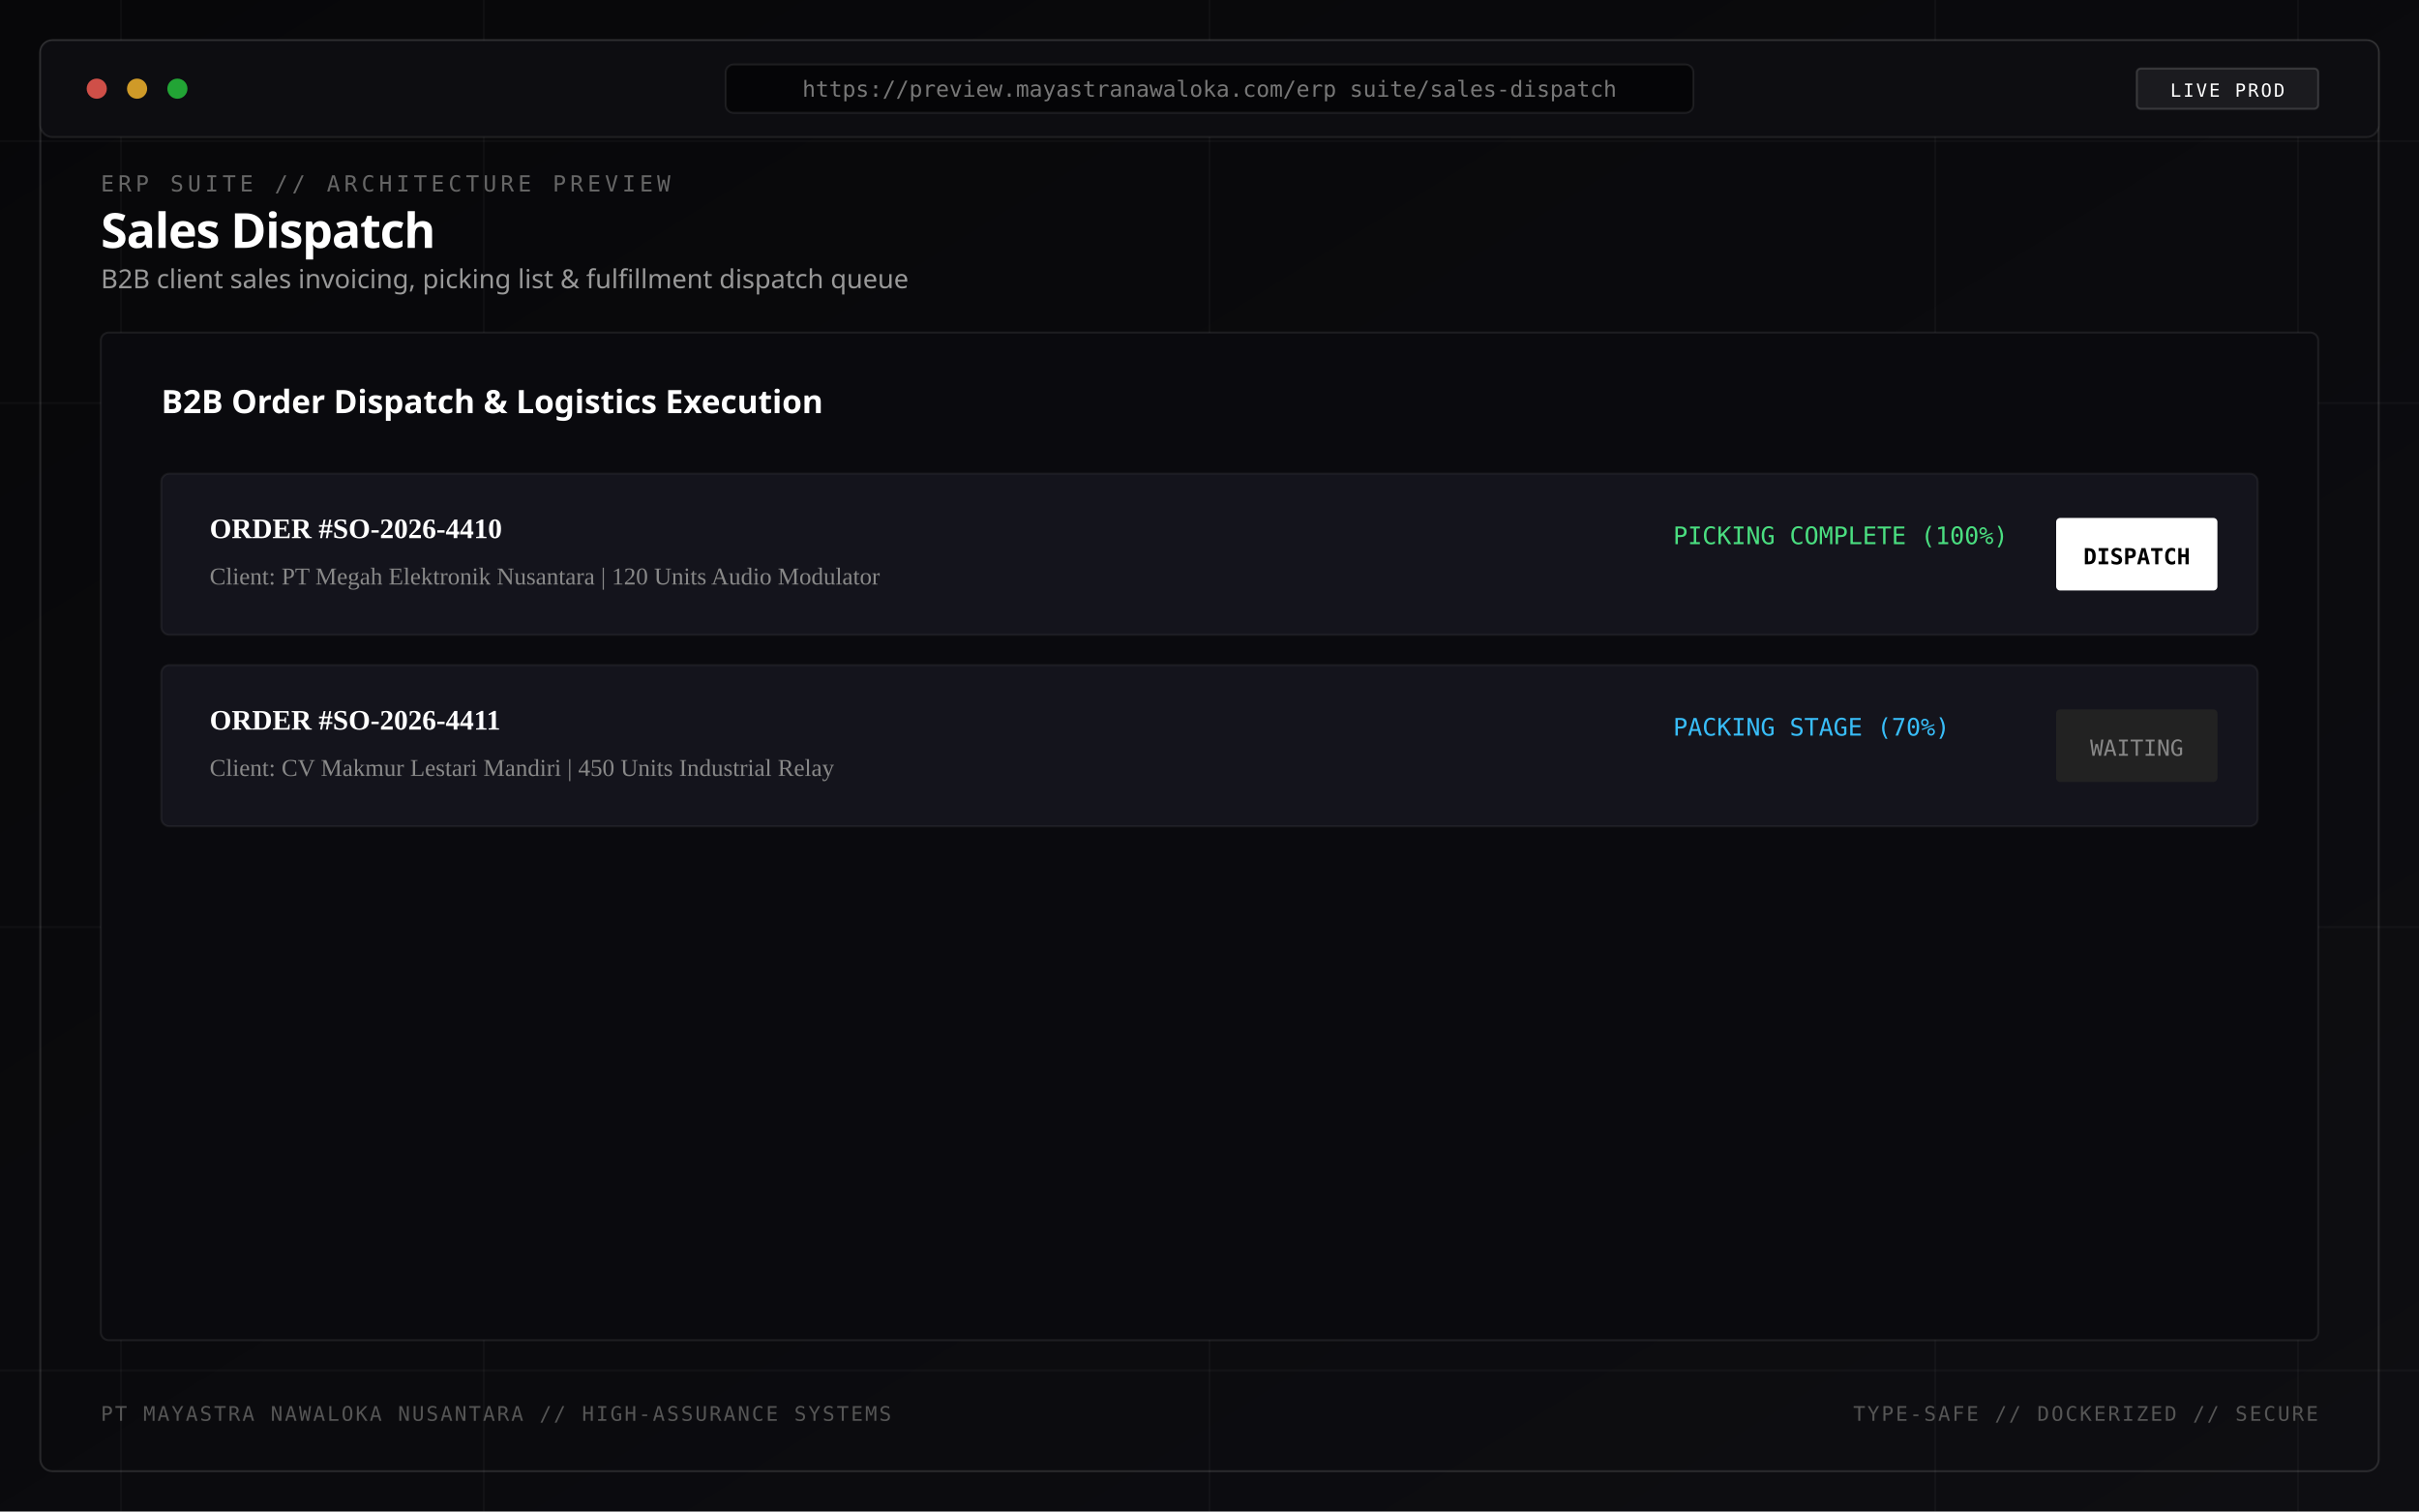
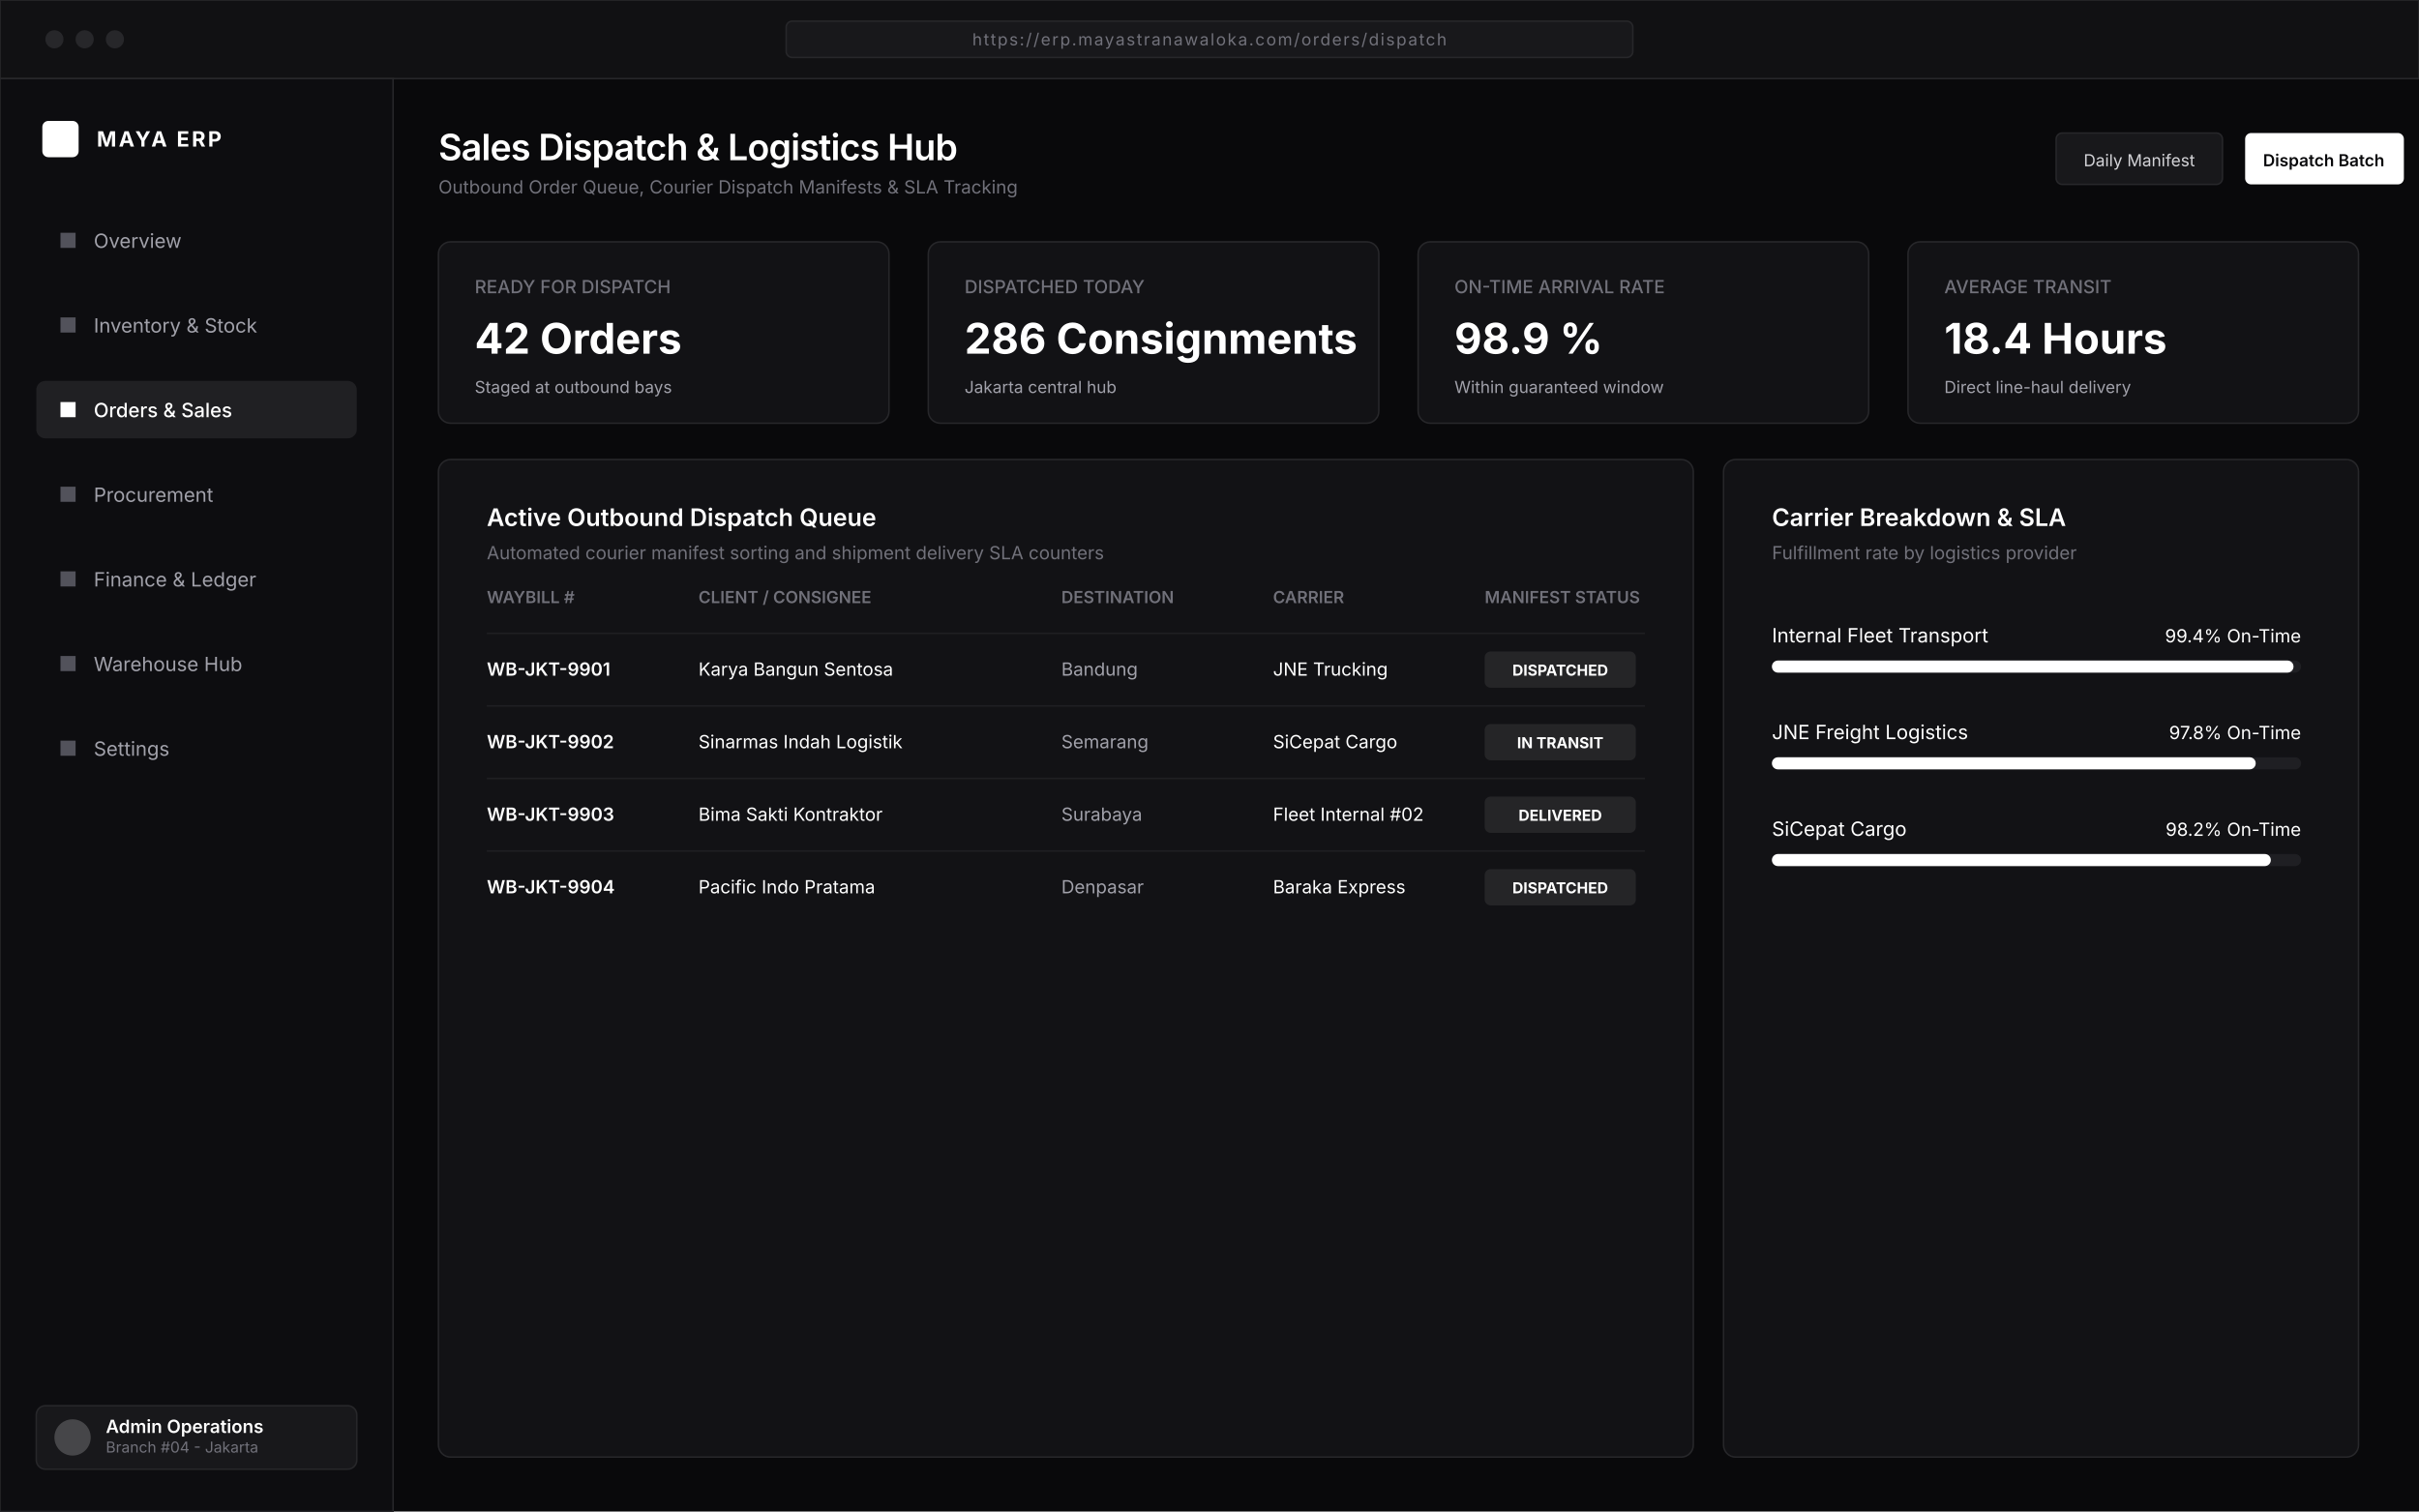
- <svg xmlns="http://www.w3.org/2000/svg" viewBox="0 0 1200 750" width="100%" height="100%">
+ <svg xmlns="http://www.w3.org/2000/svg" viewBox="0 0 1600 1000" width="1600" height="1000" fill="none">
  <defs>
-     <linearGradient id="bgGrad" x1="0%" y1="0%" x2="100%" y2="100%">
-       <stop offset="0%" stop-color="#070709" />
-       <stop offset="100%" stop-color="#0e0e12" />
+     <linearGradient id="chartGrad" x1="0" y1="0" x2="0" y2="1">
+       <stop offset="0%" stop-color="#ffffff" stop-opacity="0.25" />
+       <stop offset="100%" stop-color="#ffffff" stop-opacity="0.0" />
    </linearGradient>
-     <linearGradient id="accentLine" x1="0%" y1="0%" x2="100%" y2="0%">
+     <linearGradient id="meterGrad" x1="0" y1="0" x2="1" y2="0">
      <stop offset="0%" stop-color="#ffffff" stop-opacity="0.8" />
-       <stop offset="50%" stop-color="#ffffff" stop-opacity="0.3" />
-       <stop offset="100%" stop-color="#ffffff" stop-opacity="0.05" />
+       <stop offset="100%" stop-color="#ffffff" stop-opacity="0.2" />
    </linearGradient>
  </defs>
-   <rect width="1200" height="750" fill="url(#bgGrad)" />
-   <g stroke="rgba(255,255,255,0.03)" stroke-width="1">
-     <line x1="60" y1="0" x2="60" y2="750" />
-     <line x1="240" y1="0" x2="240" y2="750" />
-     <line x1="600" y1="0" x2="600" y2="750" />
-     <line x1="960" y1="0" x2="960" y2="750" />
-     <line x1="1140" y1="0" x2="1140" y2="750" />
-     <line x1="0" y1="70" x2="1200" y2="70" />
-     <line x1="0" y1="200" x2="1200" y2="200" />
-     <line x1="0" y1="460" x2="1200" y2="460" />
-     <line x1="0" y1="680" x2="1200" y2="680" />
+   <rect width="1600" height="1000" fill="#09090b" />
+   <rect width="1600" height="52" fill="#111113" stroke="#27272a" stroke-width="1" />
+   <circle cx="36" cy="26" r="6" fill="#27272a" />
+   <circle cx="56" cy="26" r="6" fill="#27272a" />
+   <circle cx="76" cy="26" r="6" fill="#27272a" />
+   <rect x="520" y="14" width="560" height="24" rx="4" fill="#18181b" stroke="#27272a" stroke-width="1" />
+   <text x="800" y="30" fill="#71717a" font-family="-apple-system, BlinkMacSystemFont, sans-serif" font-size="11" text-anchor="middle" letter-spacing="1">https://erp.mayastranawaloka.com/orders/dispatch</text>
+   <rect x="0" y="52" width="260" height="948" fill="#0d0d10" stroke="#27272a" stroke-width="1" />
+   <rect x="28" y="80" width="24" height="24" rx="4" fill="#ffffff" />
+   <text x="64" y="97" fill="#ffffff" font-family="-apple-system, BlinkMacSystemFont, sans-serif" font-size="14" font-weight="700" letter-spacing="1.5">MAYA ERP</text>
+   <g transform="translate(24, 140)">
+     <rect x="16" y="14" width="10" height="10" fill="#52525b" />
+     <text x="38" y="24" fill="#a1a1aa" font-family="-apple-system, BlinkMacSystemFont, sans-serif" font-size="13">Overview</text>
+     <rect x="16" y="70" width="10" height="10" fill="#52525b" />
+     <text x="38" y="80" fill="#a1a1aa" font-family="-apple-system, BlinkMacSystemFont, sans-serif" font-size="13">Inventory &amp; Stock</text>
+     <rect x="0" y="112" width="212" height="38" rx="6" fill="#ffffff" fill-opacity="0.08" />
+     <rect x="16" y="126" width="10" height="10" fill="#ffffff" />
+     <text x="38" y="136" fill="#ffffff" font-family="-apple-system, BlinkMacSystemFont, sans-serif" font-size="13" font-weight="500">Orders &amp; Sales</text>
+     <rect x="16" y="182" width="10" height="10" fill="#52525b" />
+     <text x="38" y="192" fill="#a1a1aa" font-family="-apple-system, BlinkMacSystemFont, sans-serif" font-size="13">Procurement</text>
+     <rect x="16" y="238" width="10" height="10" fill="#52525b" />
+     <text x="38" y="248" fill="#a1a1aa" font-family="-apple-system, BlinkMacSystemFont, sans-serif" font-size="13">Finance &amp; Ledger</text>
+     <rect x="16" y="294" width="10" height="10" fill="#52525b" />
+     <text x="38" y="304" fill="#a1a1aa" font-family="-apple-system, BlinkMacSystemFont, sans-serif" font-size="13">Warehouse Hub</text>
+     <rect x="16" y="350" width="10" height="10" fill="#52525b" />
+     <text x="38" y="360" fill="#a1a1aa" font-family="-apple-system, BlinkMacSystemFont, sans-serif" font-size="13">Settings</text>
  </g>
-   <rect x="20" y="20" width="1160" height="710" rx="6" fill="none" stroke="rgba(255,255,255,0.12)" stroke-width="1" />
-   <rect x="20" y="20" width="1160" height="48" rx="6" fill="#0d0d11" stroke="rgba(255,255,255,0.08)" stroke-width="1" />
-   <circle cx="48" cy="44" r="5" fill="#ff5f56" opacity="0.8" />
-   <circle cx="68" cy="44" r="5" fill="#ffbd2e" opacity="0.8" />
-   <circle cx="88" cy="44" r="5" fill="#27c93f" opacity="0.8" />
-   <rect x="360" y="32" width="480" height="24" rx="4" fill="#050507" stroke="rgba(255,255,255,0.08)" stroke-width="1" />
-   <text x="600" y="48" fill="#777777" font-family="monospace" font-size="11" text-anchor="middle">https://preview.mayastranawaloka.com/erp suite/sales-dispatch</text>
-   <rect x="1060" y="34" width="90" height="20" rx="2" fill="rgba(255,255,255,0.06)" stroke="rgba(255,255,255,0.15)" stroke-width="1" />
-   <text x="1105" y="48" fill="#ffffff" font-family="monospace" font-size="9" text-anchor="middle" letter-spacing="1">LIVE PROD</text>
-   <g transform="translate(50, 95)">
-     <text x="0" y="0" fill="#666666" font-family="monospace" font-size="11" letter-spacing="2">ERP SUITE // ARCHITECTURE PREVIEW</text>
-     <text x="0" y="28" fill="#ffffff" font-family="'Space Grotesk', sans-serif" font-weight="700" font-size="24" letter-spacing="-0.5">Sales Dispatch</text>
-     <text x="0" y="48" fill="#999999" font-family="'Space Grotesk', sans-serif" font-size="13">B2B client sales invoicing, picking list &amp; fulfillment dispatch queue</text>
+   <rect x="24" y="930" width="212" height="42" rx="6" fill="#18181b" stroke="#27272a" stroke-width="1" />
+   <circle cx="48" cy="951" r="12" fill="#ffffff" fill-opacity="0.2" />
+   <text x="70" y="948" fill="#ffffff" font-family="-apple-system, BlinkMacSystemFont, sans-serif" font-size="12" font-weight="600">Admin Operations</text>
+   <text x="70" y="961" fill="#71717a" font-family="-apple-system, BlinkMacSystemFont, sans-serif" font-size="10">Branch #04 - Jakarta</text>
+   <g transform="translate(290, 80)">
+     <text x="0" y="26" fill="#ffffff" font-family="-apple-system, BlinkMacSystemFont, sans-serif" font-size="24" font-weight="600" letter-spacing="-0.5">Sales Dispatch &amp; Logistics Hub</text>
+     <text x="0" y="48" fill="#71717a" font-family="-apple-system, BlinkMacSystemFont, sans-serif" font-size="12">Outbound Order Queue, Courier Dispatch Manifests &amp; SLA Tracking</text>
+     <rect x="1070" y="8" width="110" height="34" rx="4" fill="#18181b" stroke="#27272a" stroke-width="1" />
+     <text x="1125" y="30" fill="#d4d4d8" font-family="-apple-system, BlinkMacSystemFont, sans-serif" font-size="11" text-anchor="middle">Daily Manifest</text>
+     <rect x="1195" y="8" width="105" height="34" rx="4" fill="#ffffff" />
+     <text x="1247" y="30" fill="#09090b" font-family="-apple-system, BlinkMacSystemFont, sans-serif" font-size="11" font-weight="600" text-anchor="middle">Dispatch Batch</text>
  </g>
-   <g transform="translate(50, 165)">
-     <rect width="1100" height="500" rx="4" fill="#0a0a0e" stroke="rgba(255,255,255,0.08)" />
-     <text x="30" y="40" fill="#fff" font-family="sans-serif" font-size="16" font-weight="700">B2B Order Dispatch &amp; Logistics Execution</text>
-     <g transform="translate(30, 70)">
-       <rect width="1040" height="80" rx="4" fill="#14141c" stroke="rgba(255,255,255,0.06)" />
-       <text x="24" y="32" fill="#fff" font-weight="600" font-size="14">ORDER #SO-2026-4410</text>
-       <text x="24" y="55" fill="#888" font-size="12">Client: PT Megah Elektronik Nusantara | 120 Units Audio Modulator</text>
-       <text x="750" y="35" fill="#4ade80" font-family="monospace" font-size="12">PICKING COMPLETE (100%)</text>
-       <rect x="940" y="22" width="80" height="36" rx="2" fill="#fff" />
-       <text x="980" y="45" fill="#000" font-family="monospace" font-size="11" font-weight="700" text-anchor="middle">DISPATCH</text>
+   <g transform="translate(290, 160)">
+     <rect x="0" y="0" width="298" height="120" rx="8" fill="#121215" stroke="#27272a" stroke-width="1" />
+     <text x="24" y="34" fill="#71717a" font-family="-apple-system, BlinkMacSystemFont, sans-serif" font-size="12" font-weight="500">READY FOR DISPATCH</text>
+     <text x="24" y="74" fill="#ffffff" font-family="-apple-system, BlinkMacSystemFont, sans-serif" font-size="28" font-weight="700">42 Orders</text>
+     <text x="24" y="100" fill="#a1a1aa" font-family="-apple-system, BlinkMacSystemFont, sans-serif" font-size="11">Staged at outbound bays</text>
+     <rect x="324" y="0" width="298" height="120" rx="8" fill="#121215" stroke="#27272a" stroke-width="1" />
+     <text x="348" y="34" fill="#71717a" font-family="-apple-system, BlinkMacSystemFont, sans-serif" font-size="12" font-weight="500">DISPATCHED TODAY</text>
+     <text x="348" y="74" fill="#ffffff" font-family="-apple-system, BlinkMacSystemFont, sans-serif" font-size="28" font-weight="700">286 Consignments</text>
+     <text x="348" y="100" fill="#a1a1aa" font-family="-apple-system, BlinkMacSystemFont, sans-serif" font-size="11">Jakarta central hub</text>
+     <rect x="648" y="0" width="298" height="120" rx="8" fill="#121215" stroke="#27272a" stroke-width="1" />
+     <text x="672" y="34" fill="#71717a" font-family="-apple-system, BlinkMacSystemFont, sans-serif" font-size="12" font-weight="500">ON-TIME ARRIVAL RATE</text>
+     <text x="672" y="74" fill="#ffffff" font-family="-apple-system, BlinkMacSystemFont, sans-serif" font-size="28" font-weight="700">98.9 %</text>
+     <text x="672" y="100" fill="#a1a1aa" font-family="-apple-system, BlinkMacSystemFont, sans-serif" font-size="11">Within guaranteed window</text>
+     <rect x="972" y="0" width="298" height="120" rx="8" fill="#121215" stroke="#27272a" stroke-width="1" />
+     <text x="996" y="34" fill="#71717a" font-family="-apple-system, BlinkMacSystemFont, sans-serif" font-size="12" font-weight="500">AVERAGE TRANSIT</text>
+     <text x="996" y="74" fill="#ffffff" font-family="-apple-system, BlinkMacSystemFont, sans-serif" font-size="28" font-weight="700">18.4 Hours</text>
+     <text x="996" y="100" fill="#a1a1aa" font-family="-apple-system, BlinkMacSystemFont, sans-serif" font-size="11">Direct line-haul delivery</text>
+   </g>
+   <g transform="translate(290, 304)">
+     <rect x="0" y="0" width="830" height="660" rx="8" fill="#121215" stroke="#27272a" stroke-width="1" />
+     <text x="32" y="44" fill="#ffffff" font-family="-apple-system, BlinkMacSystemFont, sans-serif" font-size="16" font-weight="600">Active Outbound Dispatch Queue</text>
+     <text x="32" y="66" fill="#71717a" font-family="-apple-system, BlinkMacSystemFont, sans-serif" font-size="12">Automated courier manifest sorting and shipment delivery SLA counters</text>
+     <g transform="translate(32, 95)">
+       <text x="0" y="0" fill="#71717a" font-family="-apple-system, BlinkMacSystemFont, sans-serif" font-size="11" font-weight="600">WAYBILL #</text>
+       <text x="140" y="0" fill="#71717a" font-family="-apple-system, BlinkMacSystemFont, sans-serif" font-size="11" font-weight="600">CLIENT / CONSIGNEE</text>
+       <text x="380" y="0" fill="#71717a" font-family="-apple-system, BlinkMacSystemFont, sans-serif" font-size="11" font-weight="600">DESTINATION</text>
+       <text x="520" y="0" fill="#71717a" font-family="-apple-system, BlinkMacSystemFont, sans-serif" font-size="11" font-weight="600">CARRIER</text>
+       <text x="660" y="0" fill="#71717a" font-family="-apple-system, BlinkMacSystemFont, sans-serif" font-size="11" font-weight="600">MANIFEST STATUS</text>
    </g>
-     <g transform="translate(30, 165)">
-       <rect width="1040" height="80" rx="4" fill="#14141c" stroke="rgba(255,255,255,0.06)" />
-       <text x="24" y="32" fill="#fff" font-weight="600" font-size="14">ORDER #SO-2026-4411</text>
-       <text x="24" y="55" fill="#888" font-size="12">Client: CV Makmur Lestari Mandiri | 450 Units Industrial Relay</text>
-       <text x="750" y="35" fill="#38bdf8" font-family="monospace" font-size="12">PACKING STAGE (70%)</text>
-       <rect x="940" y="22" width="80" height="36" rx="2" fill="#222" />
-       <text x="980" y="45" fill="#888" font-family="monospace" font-size="11" text-anchor="middle">WAITING</text>
+     <g transform="translate(32, 115)">
+       <line x1="0" y1="0" x2="766" y2="0" stroke="#1f1f23" />
+       <text x="0" y="28" fill="#ffffff" font-family="-apple-system, BlinkMacSystemFont, sans-serif" font-size="12" font-weight="600">WB-JKT-9901</text>
+       <text x="140" y="28" fill="#ffffff" font-family="-apple-system, BlinkMacSystemFont, sans-serif" font-size="12">Karya Bangun Sentosa</text>
+       <text x="380" y="28" fill="#a1a1aa" font-family="-apple-system, BlinkMacSystemFont, sans-serif" font-size="12">Bandung</text>
+       <text x="520" y="28" fill="#ffffff" font-family="-apple-system, BlinkMacSystemFont, sans-serif" font-size="12">JNE Trucking</text>
+       <rect x="660" y="12" width="100" height="24" rx="4" fill="#ffffff" fill-opacity="0.08" />
+       <text x="710" y="28" fill="#ffffff" font-family="-apple-system, BlinkMacSystemFont, sans-serif" font-size="10" font-weight="700" text-anchor="middle">DISPATCHED</text>
+       <line x1="0" y1="48" x2="766" y2="48" stroke="#1f1f23" />
+       <text x="0" y="76" fill="#ffffff" font-family="-apple-system, BlinkMacSystemFont, sans-serif" font-size="12" font-weight="600">WB-JKT-9902</text>
+       <text x="140" y="76" fill="#ffffff" font-family="-apple-system, BlinkMacSystemFont, sans-serif" font-size="12">Sinarmas Indah Logistik</text>
+       <text x="380" y="76" fill="#a1a1aa" font-family="-apple-system, BlinkMacSystemFont, sans-serif" font-size="12">Semarang</text>
+       <text x="520" y="76" fill="#ffffff" font-family="-apple-system, BlinkMacSystemFont, sans-serif" font-size="12">SiCepat Cargo</text>
+       <rect x="660" y="60" width="100" height="24" rx="4" fill="#ffffff" fill-opacity="0.08" />
+       <text x="710" y="76" fill="#ffffff" font-family="-apple-system, BlinkMacSystemFont, sans-serif" font-size="10" font-weight="700" text-anchor="middle">IN TRANSIT</text>
+       <line x1="0" y1="96" x2="766" y2="96" stroke="#1f1f23" />
+       <text x="0" y="124" fill="#ffffff" font-family="-apple-system, BlinkMacSystemFont, sans-serif" font-size="12" font-weight="600">WB-JKT-9903</text>
+       <text x="140" y="124" fill="#ffffff" font-family="-apple-system, BlinkMacSystemFont, sans-serif" font-size="12">Bima Sakti Kontraktor</text>
+       <text x="380" y="124" fill="#a1a1aa" font-family="-apple-system, BlinkMacSystemFont, sans-serif" font-size="12">Surabaya</text>
+       <text x="520" y="124" fill="#ffffff" font-family="-apple-system, BlinkMacSystemFont, sans-serif" font-size="12">Fleet Internal #02</text>
+       <rect x="660" y="108" width="100" height="24" rx="4" fill="#ffffff" fill-opacity="0.08" />
+       <text x="710" y="124" fill="#ffffff" font-family="-apple-system, BlinkMacSystemFont, sans-serif" font-size="10" font-weight="700" text-anchor="middle">DELIVERED</text>
+       <line x1="0" y1="144" x2="766" y2="144" stroke="#1f1f23" />
+       <text x="0" y="172" fill="#ffffff" font-family="-apple-system, BlinkMacSystemFont, sans-serif" font-size="12" font-weight="600">WB-JKT-9904</text>
+       <text x="140" y="172" fill="#ffffff" font-family="-apple-system, BlinkMacSystemFont, sans-serif" font-size="12">Pacific Indo Pratama</text>
+       <text x="380" y="172" fill="#a1a1aa" font-family="-apple-system, BlinkMacSystemFont, sans-serif" font-size="12">Denpasar</text>
+       <text x="520" y="172" fill="#ffffff" font-family="-apple-system, BlinkMacSystemFont, sans-serif" font-size="12">Baraka Express</text>
+       <rect x="660" y="156" width="100" height="24" rx="4" fill="#ffffff" fill-opacity="0.08" />
+       <text x="710" y="172" fill="#ffffff" font-family="-apple-system, BlinkMacSystemFont, sans-serif" font-size="10" font-weight="700" text-anchor="middle">DISPATCHED</text>
+     </g>
+     <g transform="translate(850, 0)">
+       <rect x="0" y="0" width="420" height="660" rx="8" fill="#121215" stroke="#27272a" stroke-width="1" />
+       <text x="32" y="44" fill="#ffffff" font-family="-apple-system, BlinkMacSystemFont, sans-serif" font-size="16" font-weight="600">Carrier Breakdown &amp; SLA</text>
+       <text x="32" y="66" fill="#71717a" font-family="-apple-system, BlinkMacSystemFont, sans-serif" font-size="12">Fulfillment rate by logistics provider</text>
+       <g transform="translate(32, 105)">
+         <text x="0" y="16" fill="#ffffff" font-family="-apple-system, BlinkMacSystemFont, sans-serif" font-size="13">Internal Fleet Transport</text>
+         <text x="350" y="16" fill="#ffffff" font-family="-apple-system, BlinkMacSystemFont, sans-serif" font-size="12" text-anchor="end">99.4% On-Time</text>
+         <rect x="0" y="28" width="350" height="8" rx="4" fill="#1f1f23" />
+         <rect x="0" y="28" width="345" height="8" rx="4" fill="#ffffff" />
+         <text x="0" y="80" fill="#ffffff" font-family="-apple-system, BlinkMacSystemFont, sans-serif" font-size="13">JNE Freight Logistics</text>
+         <text x="350" y="80" fill="#ffffff" font-family="-apple-system, BlinkMacSystemFont, sans-serif" font-size="12" text-anchor="end">97.8% On-Time</text>
+         <rect x="0" y="92" width="350" height="8" rx="4" fill="#1f1f23" />
+         <rect x="0" y="92" width="320" height="8" rx="4" fill="#ffffff" />
+         <text x="0" y="144" fill="#ffffff" font-family="-apple-system, BlinkMacSystemFont, sans-serif" font-size="13">SiCepat Cargo</text>
+         <text x="350" y="144" fill="#ffffff" font-family="-apple-system, BlinkMacSystemFont, sans-serif" font-size="12" text-anchor="end">98.2% On-Time</text>
+         <rect x="0" y="156" width="350" height="8" rx="4" fill="#1f1f23" />
+         <rect x="0" y="156" width="330" height="8" rx="4" fill="#ffffff" />
+       </g>
    </g>
  </g>
-   <g transform="translate(50, 705)">
-     <text x="0" y="0" fill="#555555" font-family="monospace" font-size="10" letter-spacing="1">PT MAYASTRA NAWALOKA NUSANTARA // HIGH-ASSURANCE SYSTEMS</text>
-     <text x="1100" y="0" fill="#555555" font-family="monospace" font-size="10" text-anchor="end" letter-spacing="1">TYPE-SAFE // DOCKERIZED // SECURE</text>
-   </g>
</svg>
